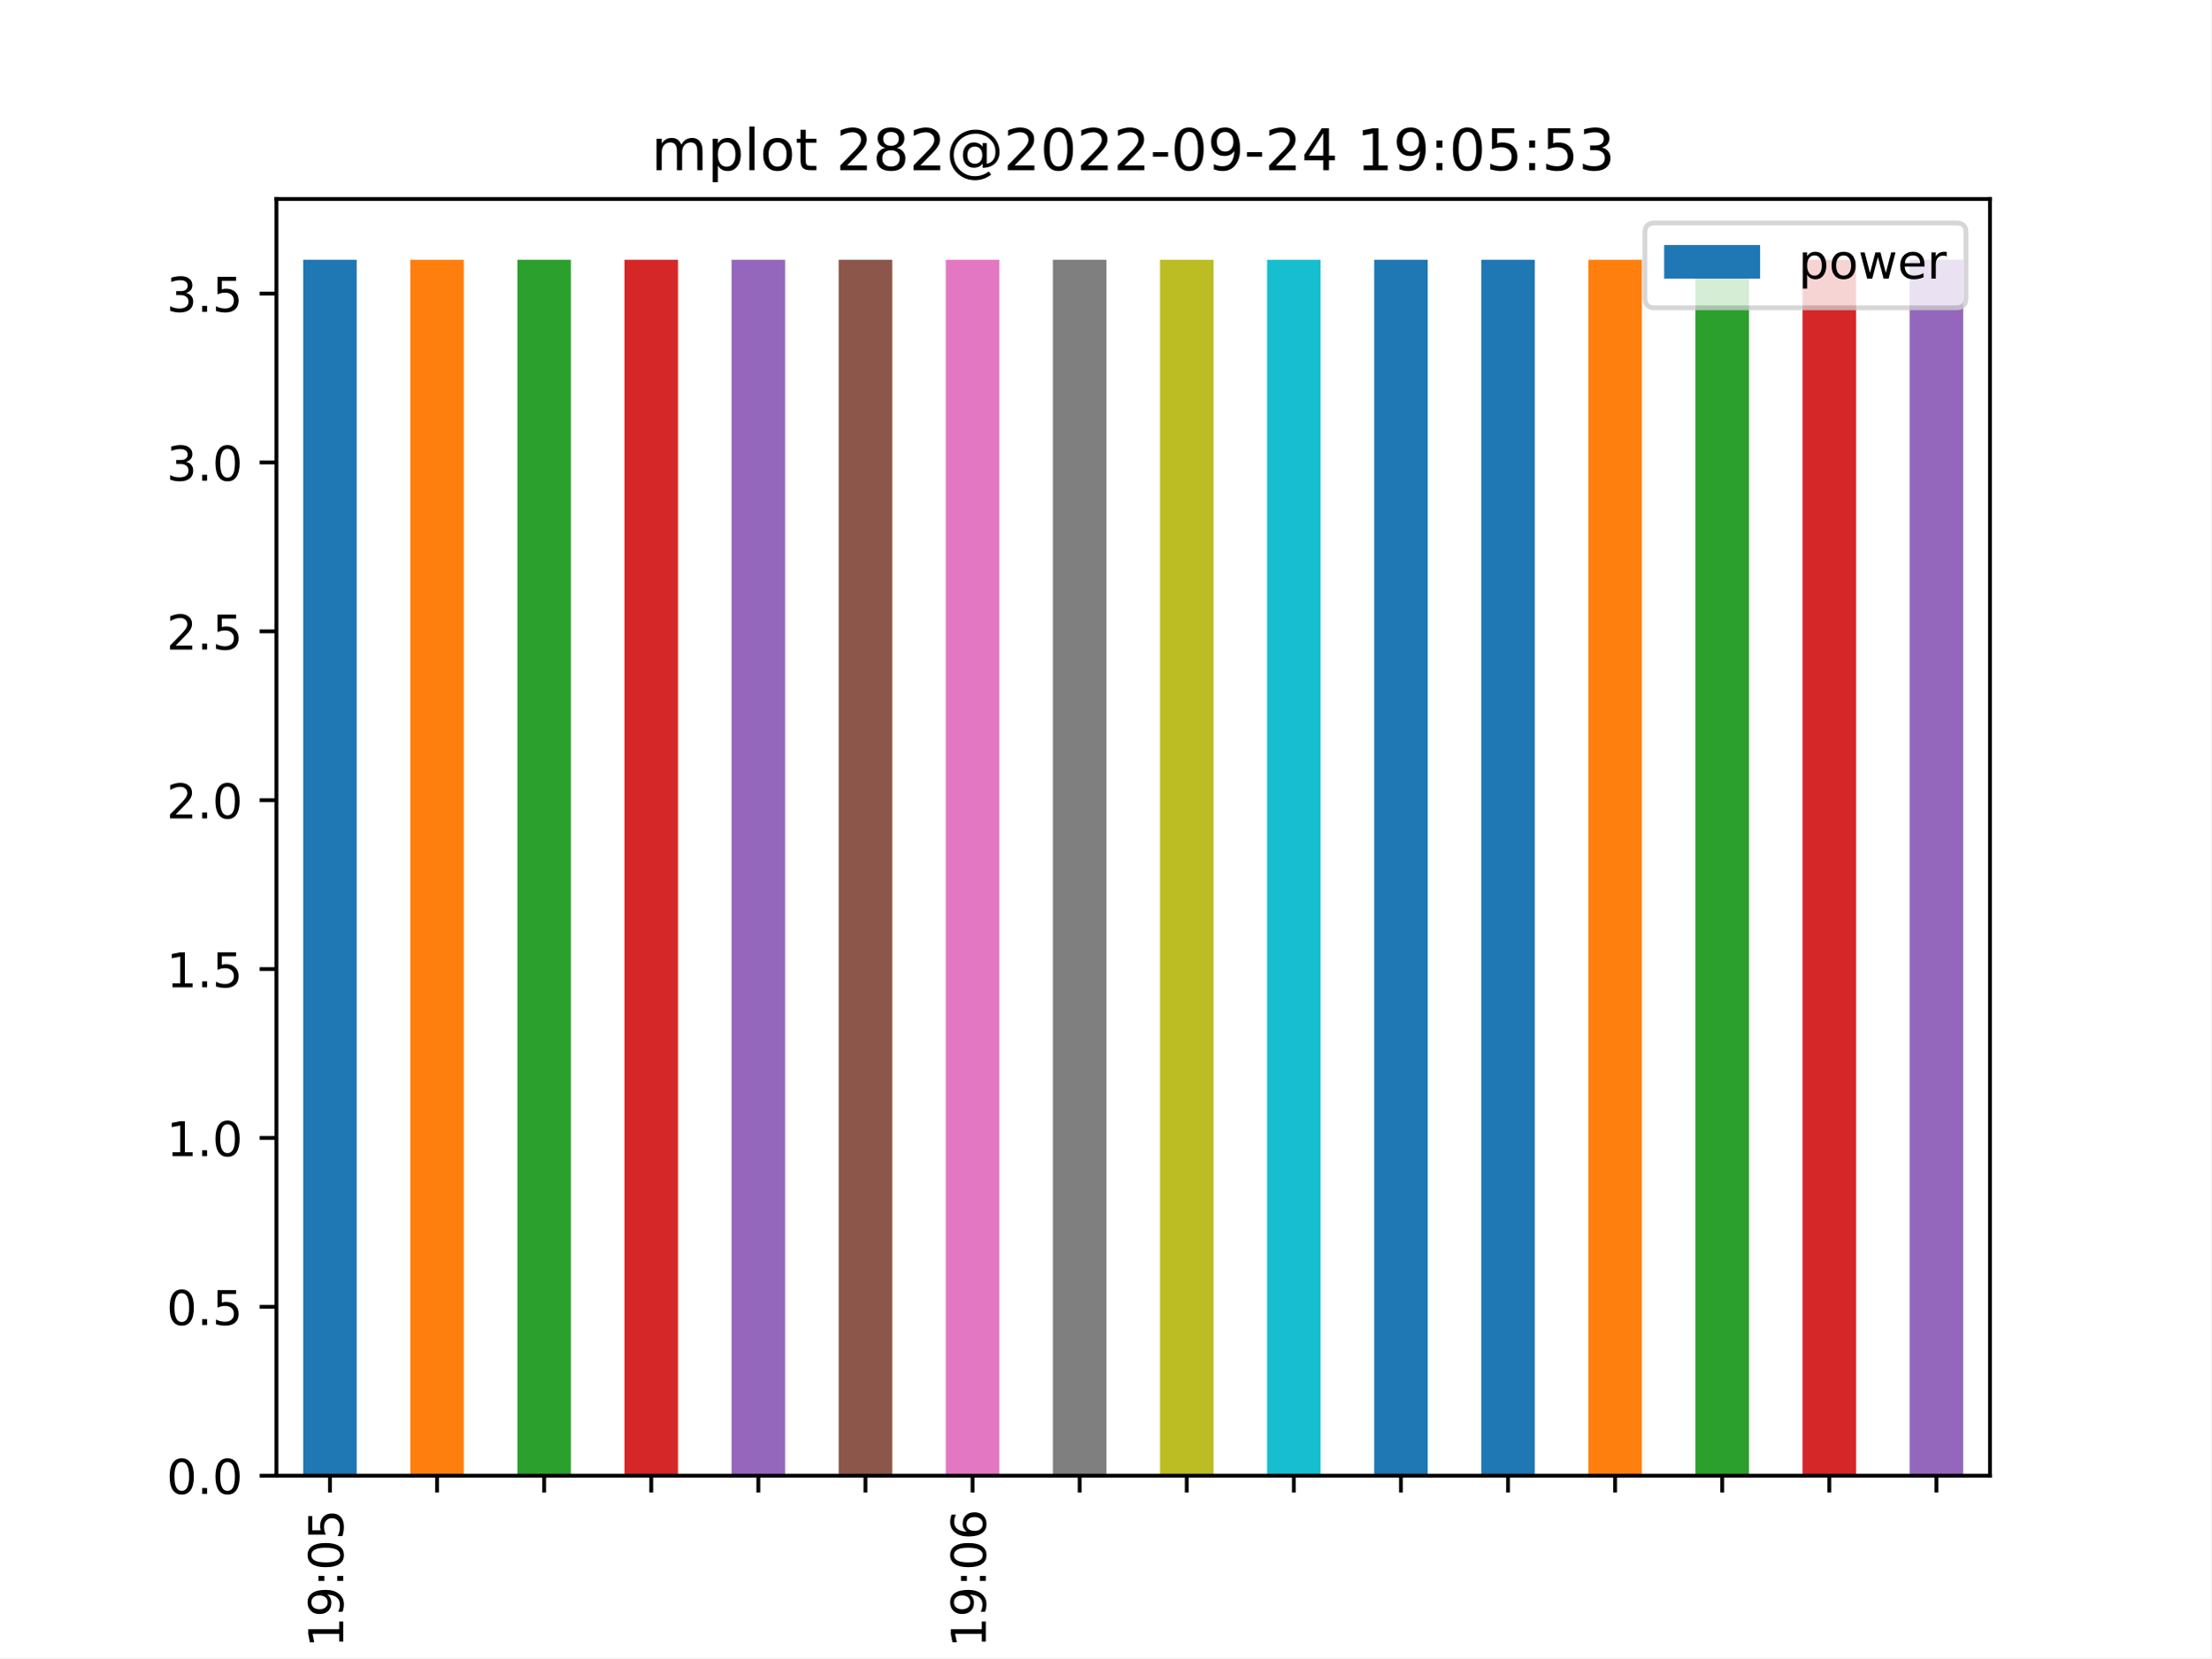
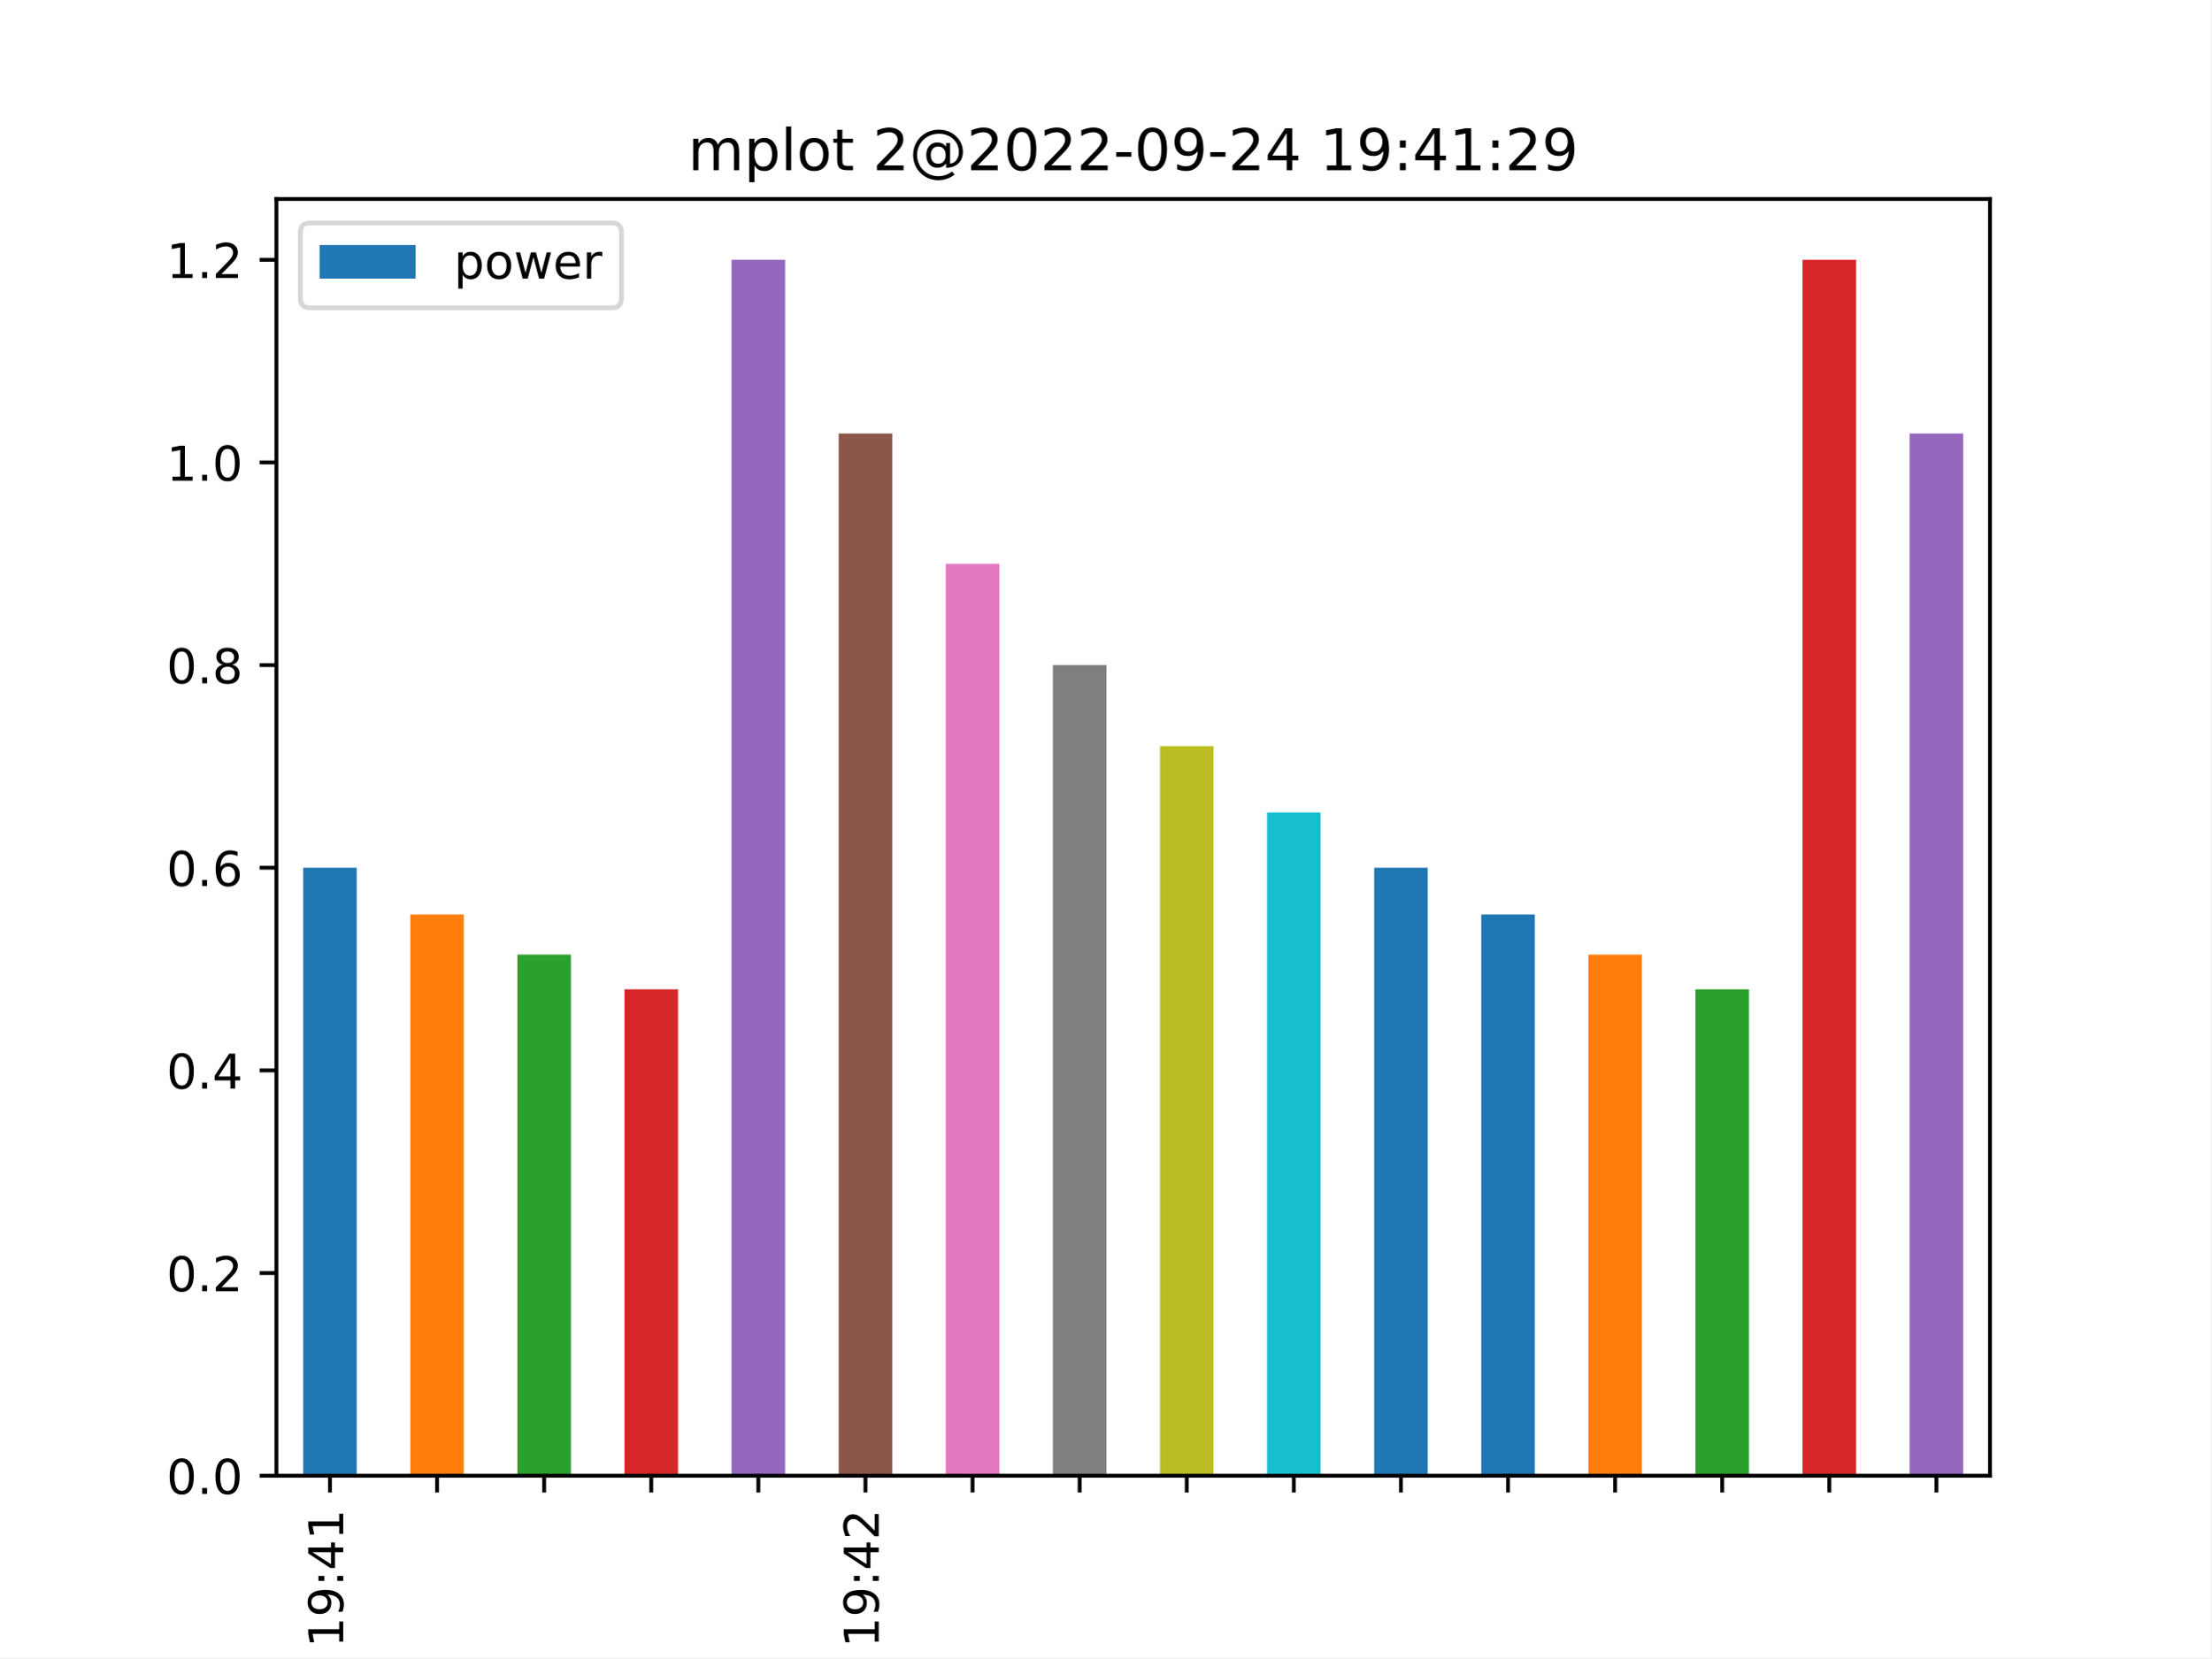
<svg xmlns="http://www.w3.org/2000/svg" xmlns:xlink="http://www.w3.org/1999/xlink" height="345.6pt" version="1.1" viewBox="0 0 460.8 345.6" width="460.8pt">
  <defs>
    <style type="text/css">
*{stroke-linecap:butt;stroke-linejoin:round;}
  </style>
  </defs>
  <g id="figure_1">
    <g id="patch_1">
      <path d="M 0 345.6  L 460.8 345.6  L 460.8 0  L 0 0  z " style="fill:#ffffff;" />
    </g>
    <g id="axes_1">
      <g id="patch_2">
        <path d="M 57.6 307.584  L 414.72 307.584  L 414.72 41.472  L 57.6 41.472  z " style="fill:#ffffff;" />
      </g>
      <g id="patch_3">
-         <path clip-path="url(#p65bc9e993d)" d="M 63.18 307.584  L 74.34 307.584  L 74.34 54.144  L 63.18 54.144  z " style="fill:#1f77b4;" />
+         <path clip-path="url(#p7c3f8e874b)" d="M 63.18 307.584  L 74.34 307.584  L 74.34 180.864  L 63.18 180.864  z " style="fill:#1f77b4;" />
      </g>
      <g id="patch_4">
-         <path clip-path="url(#p65bc9e993d)" d="M 85.5 307.584  L 96.66 307.584  L 96.66 54.144  L 85.5 54.144  z " style="fill:#ff7f0e;" />
+         <path clip-path="url(#p7c3f8e874b)" d="M 85.5 307.584  L 96.66 307.584  L 96.66 190.612  L 85.5 190.612  z " style="fill:#ff7f0e;" />
      </g>
      <g id="patch_5">
-         <path clip-path="url(#p65bc9e993d)" d="M 107.82 307.584  L 118.98 307.584  L 118.98 54.144  L 107.82 54.144  z " style="fill:#2ca02c;" />
+         <path clip-path="url(#p7c3f8e874b)" d="M 107.82 307.584  L 118.98 307.584  L 118.98 198.967  L 107.82 198.967  z " style="fill:#2ca02c;" />
      </g>
      <g id="patch_6">
-         <path clip-path="url(#p65bc9e993d)" d="M 130.14 307.584  L 141.3 307.584  L 141.3 54.144  L 130.14 54.144  z " style="fill:#d62728;" />
+         <path clip-path="url(#p7c3f8e874b)" d="M 130.14 307.584  L 141.3 307.584  L 141.3 206.208  L 130.14 206.208  z " style="fill:#d62728;" />
      </g>
      <g id="patch_7">
-         <path clip-path="url(#p65bc9e993d)" d="M 152.46 307.584  L 163.62 307.584  L 163.62 54.144  L 152.46 54.144  z " style="fill:#9467bd;" />
+         <path clip-path="url(#p7c3f8e874b)" d="M 152.46 307.584  L 163.62 307.584  L 163.62 54.144  L 152.46 54.144  z " style="fill:#9467bd;" />
      </g>
      <g id="patch_8">
-         <path clip-path="url(#p65bc9e993d)" d="M 174.78 307.584  L 185.94 307.584  L 185.94 54.144  L 174.78 54.144  z " style="fill:#8c564b;" />
+         <path clip-path="url(#p7c3f8e874b)" d="M 174.78 307.584  L 185.94 307.584  L 185.94 90.35  L 174.78 90.35  z " style="fill:#8c564b;" />
      </g>
      <g id="patch_9">
-         <path clip-path="url(#p65bc9e993d)" d="M 197.1 307.584  L 208.26 307.584  L 208.26 54.144  L 197.1 54.144  z " style="fill:#e377c2;" />
+         <path clip-path="url(#p7c3f8e874b)" d="M 197.1 307.584  L 208.26 307.584  L 208.26 117.504  L 197.1 117.504  z " style="fill:#e377c2;" />
      </g>
      <g id="patch_10">
-         <path clip-path="url(#p65bc9e993d)" d="M 219.42 307.584  L 230.58 307.584  L 230.58 54.144  L 219.42 54.144  z " style="fill:#7f7f7f;" />
+         <path clip-path="url(#p7c3f8e874b)" d="M 219.42 307.584  L 230.58 307.584  L 230.58 138.624  L 219.42 138.624  z " style="fill:#7f7f7f;" />
      </g>
      <g id="patch_11">
-         <path clip-path="url(#p65bc9e993d)" d="M 241.74 307.584  L 252.9 307.584  L 252.9 54.144  L 241.74 54.144  z " style="fill:#bcbd22;" />
+         <path clip-path="url(#p7c3f8e874b)" d="M 241.74 307.584  L 252.9 307.584  L 252.9 155.52  L 241.74 155.52  z " style="fill:#bcbd22;" />
      </g>
      <g id="patch_12">
-         <path clip-path="url(#p65bc9e993d)" d="M 264.06 307.584  L 275.22 307.584  L 275.22 54.144  L 264.06 54.144  z " style="fill:#17becf;" />
+         <path clip-path="url(#p7c3f8e874b)" d="M 264.06 307.584  L 275.22 307.584  L 275.22 169.344  L 264.06 169.344  z " style="fill:#17becf;" />
      </g>
      <g id="patch_13">
-         <path clip-path="url(#p65bc9e993d)" d="M 286.38 307.584  L 297.54 307.584  L 297.54 54.144  L 286.38 54.144  z " style="fill:#1f77b4;" />
+         <path clip-path="url(#p7c3f8e874b)" d="M 286.38 307.584  L 297.54 307.584  L 297.54 180.864  L 286.38 180.864  z " style="fill:#1f77b4;" />
      </g>
      <g id="patch_14">
-         <path clip-path="url(#p65bc9e993d)" d="M 308.7 307.584  L 319.86 307.584  L 319.86 54.144  L 308.7 54.144  z " style="fill:#1f77b4;" />
+         <path clip-path="url(#p7c3f8e874b)" d="M 308.7 307.584  L 319.86 307.584  L 319.86 190.612  L 308.7 190.612  z " style="fill:#1f77b4;" />
      </g>
      <g id="patch_15">
-         <path clip-path="url(#p65bc9e993d)" d="M 331.02 307.584  L 342.18 307.584  L 342.18 54.144  L 331.02 54.144  z " style="fill:#ff7f0e;" />
+         <path clip-path="url(#p7c3f8e874b)" d="M 331.02 307.584  L 342.18 307.584  L 342.18 198.967  L 331.02 198.967  z " style="fill:#ff7f0e;" />
      </g>
      <g id="patch_16">
-         <path clip-path="url(#p65bc9e993d)" d="M 353.34 307.584  L 364.5 307.584  L 364.5 54.144  L 353.34 54.144  z " style="fill:#2ca02c;" />
+         <path clip-path="url(#p7c3f8e874b)" d="M 353.34 307.584  L 364.5 307.584  L 364.5 206.208  L 353.34 206.208  z " style="fill:#2ca02c;" />
      </g>
      <g id="patch_17">
-         <path clip-path="url(#p65bc9e993d)" d="M 375.66 307.584  L 386.82 307.584  L 386.82 54.144  L 375.66 54.144  z " style="fill:#d62728;" />
+         <path clip-path="url(#p7c3f8e874b)" d="M 375.66 307.584  L 386.82 307.584  L 386.82 54.144  L 375.66 54.144  z " style="fill:#d62728;" />
      </g>
      <g id="patch_18">
-         <path clip-path="url(#p65bc9e993d)" d="M 397.98 307.584  L 409.14 307.584  L 409.14 54.144  L 397.98 54.144  z " style="fill:#9467bd;" />
+         <path clip-path="url(#p7c3f8e874b)" d="M 397.98 307.584  L 409.14 307.584  L 409.14 90.35  L 397.98 90.35  z " style="fill:#9467bd;" />
      </g>
      <g id="matplotlib.axis_1">
        <g id="xtick_1">
          <g id="line2d_1">
            <defs>
-               <path d="M 0 0  L 0 3.5  " id="m65297d618e" style="stroke:#000000;stroke-width:0.8;" />
-             </defs>
-             <g>
-               <use style="stroke:#000000;stroke-width:0.8;" x="68.76" xlink:href="#m65297d618e" y="307.584" />
+               <path d="M 0 0  L 0 3.5  " id="me2e0505a09" style="stroke:#000000;stroke-width:0.8;" />
+             </defs>
+             <g>
+               <use style="stroke:#000000;stroke-width:0.8;" x="68.76" xlink:href="#me2e0505a09" y="307.584" />
            </g>
          </g>
          <g id="text_1">
            <defs>
              <path d="M 12.406 8.297  L 28.516 8.297  L 28.516 63.922  L 10.984 60.406  L 10.984 69.391  L 28.422 72.906  L 38.281 72.906  L 38.281 8.297  L 54.391 8.297  L 54.391 0  L 12.406 0  z " id="DejaVuSans-31" />
              <path d="M 10.984 1.516  L 10.984 10.5  Q 14.703 8.734 18.5 7.812  Q 22.312 6.891 25.984 6.891  Q 35.75 6.891 40.891 13.453  Q 46.047 20.016 46.781 33.406  Q 43.953 29.203 39.594 26.953  Q 35.25 24.703 29.984 24.703  Q 19.047 24.703 12.672 31.312  Q 6.297 37.938 6.297 49.422  Q 6.297 60.641 12.938 67.422  Q 19.578 74.219 30.609 74.219  Q 43.266 74.219 49.922 64.516  Q 56.594 54.828 56.594 36.375  Q 56.594 19.141 48.406 8.859  Q 40.234 -1.422 26.422 -1.422  Q 22.703 -1.422 18.891 -0.688  Q 15.094 0.047 10.984 1.516  z M 30.609 32.422  Q 37.25 32.422 41.125 36.953  Q 45.016 41.5 45.016 49.422  Q 45.016 57.281 41.125 61.844  Q 37.25 66.406 30.609 66.406  Q 23.969 66.406 20.094 61.844  Q 16.219 57.281 16.219 49.422  Q 16.219 41.5 20.094 36.953  Q 23.969 32.422 30.609 32.422  z " id="DejaVuSans-39" />
              <path d="M 11.719 12.406  L 22.016 12.406  L 22.016 0  L 11.719 0  z M 11.719 51.703  L 22.016 51.703  L 22.016 39.312  L 11.719 39.312  z " id="DejaVuSans-3a" />
-               <path d="M 31.781 66.406  Q 24.172 66.406 20.328 58.906  Q 16.5 51.422 16.5 36.375  Q 16.5 21.391 20.328 13.891  Q 24.172 6.391 31.781 6.391  Q 39.453 6.391 43.281 13.891  Q 47.125 21.391 47.125 36.375  Q 47.125 51.422 43.281 58.906  Q 39.453 66.406 31.781 66.406  z M 31.781 74.219  Q 44.047 74.219 50.516 64.516  Q 56.984 54.828 56.984 36.375  Q 56.984 17.969 50.516 8.266  Q 44.047 -1.422 31.781 -1.422  Q 19.531 -1.422 13.062 8.266  Q 6.594 17.969 6.594 36.375  Q 6.594 54.828 13.062 64.516  Q 19.531 74.219 31.781 74.219  z " id="DejaVuSans-30" />
-               <path d="M 10.797 72.906  L 49.516 72.906  L 49.516 64.594  L 19.828 64.594  L 19.828 46.734  Q 21.969 47.469 24.109 47.828  Q 26.266 48.188 28.422 48.188  Q 40.625 48.188 47.75 41.5  Q 54.891 34.812 54.891 23.391  Q 54.891 11.625 47.562 5.094  Q 40.234 -1.422 26.906 -1.422  Q 22.312 -1.422 17.547 -0.641  Q 12.797 0.141 7.719 1.703  L 7.719 11.625  Q 12.109 9.234 16.797 8.062  Q 21.484 6.891 26.703 6.891  Q 35.156 6.891 40.078 11.328  Q 45.016 15.766 45.016 23.391  Q 45.016 31 40.078 35.438  Q 35.156 39.891 26.703 39.891  Q 22.75 39.891 18.812 39.016  Q 14.891 38.141 10.797 36.281  z " id="DejaVuSans-35" />
+               <path d="M 37.797 64.312  L 12.891 25.391  L 37.797 25.391  z M 35.203 72.906  L 47.609 72.906  L 47.609 25.391  L 58.016 25.391  L 58.016 17.188  L 47.609 17.188  L 47.609 0  L 37.797 0  L 37.797 17.188  L 4.891 17.188  L 4.891 26.703  z " id="DejaVuSans-34" />
            </defs>
            <g transform="translate(71.51937 343.4028)rotate(-90)scale(0.1 -0.1)">
              <use xlink:href="#DejaVuSans-31" />
              <use x="63.623" xlink:href="#DejaVuSans-39" />
              <use x="127.246" xlink:href="#DejaVuSans-3a" />
-               <use x="160.938" xlink:href="#DejaVuSans-30" />
-               <use x="224.561" xlink:href="#DejaVuSans-35" />
+               <use x="160.938" xlink:href="#DejaVuSans-34" />
+               <use x="224.561" xlink:href="#DejaVuSans-31" />
            </g>
          </g>
        </g>
        <g id="xtick_2">
          <g id="line2d_2">
            <g>
-               <use style="stroke:#000000;stroke-width:0.8;" x="91.08" xlink:href="#m65297d618e" y="307.584" />
+               <use style="stroke:#000000;stroke-width:0.8;" x="91.08" xlink:href="#me2e0505a09" y="307.584" />
            </g>
          </g>
        </g>
        <g id="xtick_3">
          <g id="line2d_3">
            <g>
-               <use style="stroke:#000000;stroke-width:0.8;" x="113.4" xlink:href="#m65297d618e" y="307.584" />
+               <use style="stroke:#000000;stroke-width:0.8;" x="113.4" xlink:href="#me2e0505a09" y="307.584" />
            </g>
          </g>
        </g>
        <g id="xtick_4">
          <g id="line2d_4">
            <g>
-               <use style="stroke:#000000;stroke-width:0.8;" x="135.72" xlink:href="#m65297d618e" y="307.584" />
+               <use style="stroke:#000000;stroke-width:0.8;" x="135.72" xlink:href="#me2e0505a09" y="307.584" />
            </g>
          </g>
        </g>
        <g id="xtick_5">
          <g id="line2d_5">
            <g>
-               <use style="stroke:#000000;stroke-width:0.8;" x="158.04" xlink:href="#m65297d618e" y="307.584" />
+               <use style="stroke:#000000;stroke-width:0.8;" x="158.04" xlink:href="#me2e0505a09" y="307.584" />
            </g>
          </g>
        </g>
        <g id="xtick_6">
          <g id="line2d_6">
            <g>
-               <use style="stroke:#000000;stroke-width:0.8;" x="180.36" xlink:href="#m65297d618e" y="307.584" />
-             </g>
-           </g>
-         </g>
-         <g id="xtick_7">
-           <g id="line2d_7">
-             <g>
-               <use style="stroke:#000000;stroke-width:0.8;" x="202.68" xlink:href="#m65297d618e" y="307.584" />
+               <use style="stroke:#000000;stroke-width:0.8;" x="180.36" xlink:href="#me2e0505a09" y="307.584" />
            </g>
          </g>
          <g id="text_2">
            <defs>
-               <path d="M 33.016 40.375  Q 26.375 40.375 22.484 35.828  Q 18.609 31.297 18.609 23.391  Q 18.609 15.531 22.484 10.953  Q 26.375 6.391 33.016 6.391  Q 39.656 6.391 43.531 10.953  Q 47.406 15.531 47.406 23.391  Q 47.406 31.297 43.531 35.828  Q 39.656 40.375 33.016 40.375  z M 52.594 71.297  L 52.594 62.312  Q 48.875 64.062 45.094 64.984  Q 41.312 65.922 37.594 65.922  Q 27.828 65.922 22.672 59.328  Q 17.531 52.734 16.797 39.406  Q 19.672 43.656 24.016 45.922  Q 28.375 48.188 33.594 48.188  Q 44.578 48.188 50.953 41.516  Q 57.328 34.859 57.328 23.391  Q 57.328 12.156 50.688 5.359  Q 44.047 -1.422 33.016 -1.422  Q 20.359 -1.422 13.672 8.266  Q 6.984 17.969 6.984 36.375  Q 6.984 53.656 15.188 63.938  Q 23.391 74.219 37.203 74.219  Q 40.922 74.219 44.703 73.484  Q 48.484 72.75 52.594 71.297  z " id="DejaVuSans-36" />
-             </defs>
-             <g transform="translate(205.4394 343.4028)rotate(-90)scale(0.1 -0.1)">
+               <path d="M 19.188 8.297  L 53.609 8.297  L 53.609 0  L 7.328 0  L 7.328 8.297  Q 12.938 14.109 22.625 23.891  Q 32.328 33.688 34.812 36.531  Q 39.547 41.844 41.422 45.531  Q 43.312 49.219 43.312 52.781  Q 43.312 58.594 39.234 62.25  Q 35.156 65.922 28.609 65.922  Q 23.969 65.922 18.812 64.312  Q 13.672 62.703 7.812 59.422  L 7.812 69.391  Q 13.766 71.781 18.938 73  Q 24.125 74.219 28.422 74.219  Q 39.75 74.219 46.484 68.547  Q 53.219 62.891 53.219 53.422  Q 53.219 48.922 51.531 44.891  Q 49.859 40.875 45.406 35.406  Q 44.188 33.984 37.641 27.219  Q 31.109 20.453 19.188 8.297  z " id="DejaVuSans-32" />
+             </defs>
+             <g transform="translate(183.1194 343.4028)rotate(-90)scale(0.1 -0.1)">
              <use xlink:href="#DejaVuSans-31" />
              <use x="63.623" xlink:href="#DejaVuSans-39" />
              <use x="127.246" xlink:href="#DejaVuSans-3a" />
-               <use x="160.938" xlink:href="#DejaVuSans-30" />
-               <use x="224.561" xlink:href="#DejaVuSans-36" />
+               <use x="160.938" xlink:href="#DejaVuSans-34" />
+               <use x="224.561" xlink:href="#DejaVuSans-32" />
+             </g>
+           </g>
+         </g>
+         <g id="xtick_7">
+           <g id="line2d_7">
+             <g>
+               <use style="stroke:#000000;stroke-width:0.8;" x="202.68" xlink:href="#me2e0505a09" y="307.584" />
            </g>
          </g>
        </g>
        <g id="xtick_8">
          <g id="line2d_8">
            <g>
-               <use style="stroke:#000000;stroke-width:0.8;" x="225" xlink:href="#m65297d618e" y="307.584" />
+               <use style="stroke:#000000;stroke-width:0.8;" x="225" xlink:href="#me2e0505a09" y="307.584" />
            </g>
          </g>
        </g>
        <g id="xtick_9">
          <g id="line2d_9">
            <g>
-               <use style="stroke:#000000;stroke-width:0.8;" x="247.32" xlink:href="#m65297d618e" y="307.584" />
+               <use style="stroke:#000000;stroke-width:0.8;" x="247.32" xlink:href="#me2e0505a09" y="307.584" />
            </g>
          </g>
        </g>
        <g id="xtick_10">
          <g id="line2d_10">
            <g>
-               <use style="stroke:#000000;stroke-width:0.8;" x="269.64" xlink:href="#m65297d618e" y="307.584" />
+               <use style="stroke:#000000;stroke-width:0.8;" x="269.64" xlink:href="#me2e0505a09" y="307.584" />
            </g>
          </g>
        </g>
        <g id="xtick_11">
          <g id="line2d_11">
            <g>
-               <use style="stroke:#000000;stroke-width:0.8;" x="291.96" xlink:href="#m65297d618e" y="307.584" />
+               <use style="stroke:#000000;stroke-width:0.8;" x="291.96" xlink:href="#me2e0505a09" y="307.584" />
            </g>
          </g>
        </g>
        <g id="xtick_12">
          <g id="line2d_12">
            <g>
-               <use style="stroke:#000000;stroke-width:0.8;" x="314.28" xlink:href="#m65297d618e" y="307.584" />
+               <use style="stroke:#000000;stroke-width:0.8;" x="314.28" xlink:href="#me2e0505a09" y="307.584" />
            </g>
          </g>
        </g>
        <g id="xtick_13">
          <g id="line2d_13">
            <g>
-               <use style="stroke:#000000;stroke-width:0.8;" x="336.6" xlink:href="#m65297d618e" y="307.584" />
+               <use style="stroke:#000000;stroke-width:0.8;" x="336.6" xlink:href="#me2e0505a09" y="307.584" />
            </g>
          </g>
        </g>
        <g id="xtick_14">
          <g id="line2d_14">
            <g>
-               <use style="stroke:#000000;stroke-width:0.8;" x="358.92" xlink:href="#m65297d618e" y="307.584" />
+               <use style="stroke:#000000;stroke-width:0.8;" x="358.92" xlink:href="#me2e0505a09" y="307.584" />
            </g>
          </g>
        </g>
        <g id="xtick_15">
          <g id="line2d_15">
            <g>
-               <use style="stroke:#000000;stroke-width:0.8;" x="381.24" xlink:href="#m65297d618e" y="307.584" />
+               <use style="stroke:#000000;stroke-width:0.8;" x="381.24" xlink:href="#me2e0505a09" y="307.584" />
            </g>
          </g>
        </g>
        <g id="xtick_16">
          <g id="line2d_16">
            <g>
-               <use style="stroke:#000000;stroke-width:0.8;" x="403.56" xlink:href="#m65297d618e" y="307.584" />
+               <use style="stroke:#000000;stroke-width:0.8;" x="403.56" xlink:href="#me2e0505a09" y="307.584" />
            </g>
          </g>
        </g>
        <g id="text_3">
          <defs>
            <path d="M 18.312 70.219  L 18.312 54.688  L 36.812 54.688  L 36.812 47.703  L 18.312 47.703  L 18.312 18.016  Q 18.312 11.328 20.141 9.422  Q 21.969 7.516 27.594 7.516  L 36.812 7.516  L 36.812 0  L 27.594 0  Q 17.188 0 13.234 3.875  Q 9.281 7.766 9.281 18.016  L 9.281 47.703  L 2.688 47.703  L 2.688 54.688  L 9.281 54.688  L 9.281 70.219  z " id="DejaVuSans-74" />
            <path d="M 9.422 54.688  L 18.406 54.688  L 18.406 0  L 9.422 0  z M 9.422 75.984  L 18.406 75.984  L 18.406 64.594  L 9.422 64.594  z " id="DejaVuSans-69" />
            <path d="M 52 44.188  Q 55.375 50.25 60.062 53.125  Q 64.75 56 71.094 56  Q 79.641 56 84.281 50.016  Q 88.922 44.047 88.922 33.016  L 88.922 0  L 79.891 0  L 79.891 32.719  Q 79.891 40.578 77.094 44.375  Q 74.312 48.188 68.609 48.188  Q 61.625 48.188 57.562 43.547  Q 53.516 38.922 53.516 30.906  L 53.516 0  L 44.484 0  L 44.484 32.719  Q 44.484 40.625 41.703 44.406  Q 38.922 48.188 33.109 48.188  Q 26.219 48.188 22.156 43.531  Q 18.109 38.875 18.109 30.906  L 18.109 0  L 9.078 0  L 9.078 54.688  L 18.109 54.688  L 18.109 46.188  Q 21.188 51.219 25.484 53.609  Q 29.781 56 35.688 56  Q 41.656 56 45.828 52.969  Q 50 49.953 52 44.188  z " id="DejaVuSans-6d" />
            <path d="M 56.203 29.594  L 56.203 25.203  L 14.891 25.203  Q 15.484 15.922 20.484 11.062  Q 25.484 6.203 34.422 6.203  Q 39.594 6.203 44.453 7.469  Q 49.312 8.734 54.109 11.281  L 54.109 2.781  Q 49.266 0.734 44.188 -0.344  Q 39.109 -1.422 33.891 -1.422  Q 20.797 -1.422 13.156 6.188  Q 5.516 13.812 5.516 26.812  Q 5.516 40.234 12.766 48.109  Q 20.016 56 32.328 56  Q 43.359 56 49.781 48.891  Q 56.203 41.797 56.203 29.594  z M 47.219 32.234  Q 47.125 39.594 43.094 43.984  Q 39.062 48.391 32.422 48.391  Q 24.906 48.391 20.391 44.141  Q 15.875 39.891 15.188 32.172  z " id="DejaVuSans-65" />
          </defs>
          <g transform="translate(224.8639 355.0012)scale(0.1 -0.1)">
            <use xlink:href="#DejaVuSans-74" />
            <use x="39.209" xlink:href="#DejaVuSans-69" />
            <use x="66.992" xlink:href="#DejaVuSans-6d" />
            <use x="164.404" xlink:href="#DejaVuSans-65" />
          </g>
        </g>
      </g>
      <g id="matplotlib.axis_2">
        <g id="ytick_1">
          <g id="line2d_17">
            <defs>
-               <path d="M 0 0  L -3.5 0  " id="m9d127c0ceb" style="stroke:#000000;stroke-width:0.8;" />
-             </defs>
-             <g>
-               <use style="stroke:#000000;stroke-width:0.8;" x="57.6" xlink:href="#m9d127c0ceb" y="307.584" />
+               <path d="M 0 0  L -3.5 0  " id="mfeebd8d6cf" style="stroke:#000000;stroke-width:0.8;" />
+             </defs>
+             <g>
+               <use style="stroke:#000000;stroke-width:0.8;" x="57.6" xlink:href="#mfeebd8d6cf" y="307.584" />
            </g>
          </g>
          <g id="text_4">
            <defs>
+               <path d="M 31.781 66.406  Q 24.172 66.406 20.328 58.906  Q 16.5 51.422 16.5 36.375  Q 16.5 21.391 20.328 13.891  Q 24.172 6.391 31.781 6.391  Q 39.453 6.391 43.281 13.891  Q 47.125 21.391 47.125 36.375  Q 47.125 51.422 43.281 58.906  Q 39.453 66.406 31.781 66.406  z M 31.781 74.219  Q 44.047 74.219 50.516 64.516  Q 56.984 54.828 56.984 36.375  Q 56.984 17.969 50.516 8.266  Q 44.047 -1.422 31.781 -1.422  Q 19.531 -1.422 13.062 8.266  Q 6.594 17.969 6.594 36.375  Q 6.594 54.828 13.062 64.516  Q 19.531 74.219 31.781 74.219  z " id="DejaVuSans-30" />
              <path d="M 10.688 12.406  L 21 12.406  L 21 0  L 10.688 0  z " id="DejaVuSans-2e" />
            </defs>
            <g transform="translate(34.69687 311.3832)scale(0.1 -0.1)">
              <use xlink:href="#DejaVuSans-30" />
              <use x="63.623" xlink:href="#DejaVuSans-2e" />
              <use x="95.41" xlink:href="#DejaVuSans-30" />
            </g>
          </g>
        </g>
        <g id="ytick_2">
          <g id="line2d_18">
            <g>
-               <use style="stroke:#000000;stroke-width:0.8;" x="57.6" xlink:href="#m9d127c0ceb" y="272.384" />
+               <use style="stroke:#000000;stroke-width:0.8;" x="57.6" xlink:href="#mfeebd8d6cf" y="265.344" />
            </g>
          </g>
          <g id="text_5">
-             <g transform="translate(34.69687 276.1832)scale(0.1 -0.1)">
+             <g transform="translate(34.69687 269.1432)scale(0.1 -0.1)">
              <use xlink:href="#DejaVuSans-30" />
              <use x="63.623" xlink:href="#DejaVuSans-2e" />
-               <use x="95.41" xlink:href="#DejaVuSans-35" />
+               <use x="95.41" xlink:href="#DejaVuSans-32" />
            </g>
          </g>
        </g>
        <g id="ytick_3">
          <g id="line2d_19">
            <g>
-               <use style="stroke:#000000;stroke-width:0.8;" x="57.6" xlink:href="#m9d127c0ceb" y="237.184" />
+               <use style="stroke:#000000;stroke-width:0.8;" x="57.6" xlink:href="#mfeebd8d6cf" y="223.104" />
            </g>
          </g>
          <g id="text_6">
-             <g transform="translate(34.69687 240.9832)scale(0.1 -0.1)">
-               <use xlink:href="#DejaVuSans-31" />
-               <use x="63.623" xlink:href="#DejaVuSans-2e" />
-               <use x="95.41" xlink:href="#DejaVuSans-30" />
+             <g transform="translate(34.69687 226.9032)scale(0.1 -0.1)">
+               <use xlink:href="#DejaVuSans-30" />
+               <use x="63.623" xlink:href="#DejaVuSans-2e" />
+               <use x="95.41" xlink:href="#DejaVuSans-34" />
            </g>
          </g>
        </g>
        <g id="ytick_4">
          <g id="line2d_20">
            <g>
-               <use style="stroke:#000000;stroke-width:0.8;" x="57.6" xlink:href="#m9d127c0ceb" y="201.984" />
+               <use style="stroke:#000000;stroke-width:0.8;" x="57.6" xlink:href="#mfeebd8d6cf" y="180.864" />
            </g>
          </g>
          <g id="text_7">
-             <g transform="translate(34.69687 205.7832)scale(0.1 -0.1)">
-               <use xlink:href="#DejaVuSans-31" />
-               <use x="63.623" xlink:href="#DejaVuSans-2e" />
-               <use x="95.41" xlink:href="#DejaVuSans-35" />
+             <defs>
+               <path d="M 33.016 40.375  Q 26.375 40.375 22.484 35.828  Q 18.609 31.297 18.609 23.391  Q 18.609 15.531 22.484 10.953  Q 26.375 6.391 33.016 6.391  Q 39.656 6.391 43.531 10.953  Q 47.406 15.531 47.406 23.391  Q 47.406 31.297 43.531 35.828  Q 39.656 40.375 33.016 40.375  z M 52.594 71.297  L 52.594 62.312  Q 48.875 64.062 45.094 64.984  Q 41.312 65.922 37.594 65.922  Q 27.828 65.922 22.672 59.328  Q 17.531 52.734 16.797 39.406  Q 19.672 43.656 24.016 45.922  Q 28.375 48.188 33.594 48.188  Q 44.578 48.188 50.953 41.516  Q 57.328 34.859 57.328 23.391  Q 57.328 12.156 50.688 5.359  Q 44.047 -1.422 33.016 -1.422  Q 20.359 -1.422 13.672 8.266  Q 6.984 17.969 6.984 36.375  Q 6.984 53.656 15.188 63.938  Q 23.391 74.219 37.203 74.219  Q 40.922 74.219 44.703 73.484  Q 48.484 72.75 52.594 71.297  z " id="DejaVuSans-36" />
+             </defs>
+             <g transform="translate(34.69687 184.6632)scale(0.1 -0.1)">
+               <use xlink:href="#DejaVuSans-30" />
+               <use x="63.623" xlink:href="#DejaVuSans-2e" />
+               <use x="95.41" xlink:href="#DejaVuSans-36" />
            </g>
          </g>
        </g>
        <g id="ytick_5">
          <g id="line2d_21">
            <g>
-               <use style="stroke:#000000;stroke-width:0.8;" x="57.6" xlink:href="#m9d127c0ceb" y="166.784" />
+               <use style="stroke:#000000;stroke-width:0.8;" x="57.6" xlink:href="#mfeebd8d6cf" y="138.624" />
            </g>
          </g>
          <g id="text_8">
            <defs>
-               <path d="M 19.188 8.297  L 53.609 8.297  L 53.609 0  L 7.328 0  L 7.328 8.297  Q 12.938 14.109 22.625 23.891  Q 32.328 33.688 34.812 36.531  Q 39.547 41.844 41.422 45.531  Q 43.312 49.219 43.312 52.781  Q 43.312 58.594 39.234 62.25  Q 35.156 65.922 28.609 65.922  Q 23.969 65.922 18.812 64.312  Q 13.672 62.703 7.812 59.422  L 7.812 69.391  Q 13.766 71.781 18.938 73  Q 24.125 74.219 28.422 74.219  Q 39.75 74.219 46.484 68.547  Q 53.219 62.891 53.219 53.422  Q 53.219 48.922 51.531 44.891  Q 49.859 40.875 45.406 35.406  Q 44.188 33.984 37.641 27.219  Q 31.109 20.453 19.188 8.297  z " id="DejaVuSans-32" />
-             </defs>
-             <g transform="translate(34.69687 170.5832)scale(0.1 -0.1)">
-               <use xlink:href="#DejaVuSans-32" />
-               <use x="63.623" xlink:href="#DejaVuSans-2e" />
-               <use x="95.41" xlink:href="#DejaVuSans-30" />
+               <path d="M 31.781 34.625  Q 24.75 34.625 20.719 30.859  Q 16.703 27.094 16.703 20.516  Q 16.703 13.922 20.719 10.156  Q 24.75 6.391 31.781 6.391  Q 38.812 6.391 42.859 10.172  Q 46.922 13.969 46.922 20.516  Q 46.922 27.094 42.891 30.859  Q 38.875 34.625 31.781 34.625  z M 21.922 38.812  Q 15.578 40.375 12.031 44.719  Q 8.5 49.078 8.5 55.328  Q 8.5 64.062 14.719 69.141  Q 20.953 74.219 31.781 74.219  Q 42.672 74.219 48.875 69.141  Q 55.078 64.062 55.078 55.328  Q 55.078 49.078 51.531 44.719  Q 48 40.375 41.703 38.812  Q 48.828 37.156 52.797 32.312  Q 56.781 27.484 56.781 20.516  Q 56.781 9.906 50.312 4.234  Q 43.844 -1.422 31.781 -1.422  Q 19.734 -1.422 13.25 4.234  Q 6.781 9.906 6.781 20.516  Q 6.781 27.484 10.781 32.312  Q 14.797 37.156 21.922 38.812  z M 18.312 54.391  Q 18.312 48.734 21.844 45.562  Q 25.391 42.391 31.781 42.391  Q 38.141 42.391 41.719 45.562  Q 45.312 48.734 45.312 54.391  Q 45.312 60.062 41.719 63.234  Q 38.141 66.406 31.781 66.406  Q 25.391 66.406 21.844 63.234  Q 18.312 60.062 18.312 54.391  z " id="DejaVuSans-38" />
+             </defs>
+             <g transform="translate(34.69687 142.4232)scale(0.1 -0.1)">
+               <use xlink:href="#DejaVuSans-30" />
+               <use x="63.623" xlink:href="#DejaVuSans-2e" />
+               <use x="95.41" xlink:href="#DejaVuSans-38" />
            </g>
          </g>
        </g>
        <g id="ytick_6">
          <g id="line2d_22">
            <g>
-               <use style="stroke:#000000;stroke-width:0.8;" x="57.6" xlink:href="#m9d127c0ceb" y="131.584" />
+               <use style="stroke:#000000;stroke-width:0.8;" x="57.6" xlink:href="#mfeebd8d6cf" y="96.384" />
            </g>
          </g>
          <g id="text_9">
-             <g transform="translate(34.69687 135.3832)scale(0.1 -0.1)">
-               <use xlink:href="#DejaVuSans-32" />
-               <use x="63.623" xlink:href="#DejaVuSans-2e" />
-               <use x="95.41" xlink:href="#DejaVuSans-35" />
+             <g transform="translate(34.69687 100.1832)scale(0.1 -0.1)">
+               <use xlink:href="#DejaVuSans-31" />
+               <use x="63.623" xlink:href="#DejaVuSans-2e" />
+               <use x="95.41" xlink:href="#DejaVuSans-30" />
            </g>
          </g>
        </g>
        <g id="ytick_7">
          <g id="line2d_23">
            <g>
-               <use style="stroke:#000000;stroke-width:0.8;" x="57.6" xlink:href="#m9d127c0ceb" y="96.384" />
+               <use style="stroke:#000000;stroke-width:0.8;" x="57.6" xlink:href="#mfeebd8d6cf" y="54.144" />
            </g>
          </g>
          <g id="text_10">
-             <defs>
-               <path d="M 40.578 39.312  Q 47.656 37.797 51.625 33  Q 55.609 28.219 55.609 21.188  Q 55.609 10.406 48.188 4.484  Q 40.766 -1.422 27.094 -1.422  Q 22.516 -1.422 17.656 -0.516  Q 12.797 0.391 7.625 2.203  L 7.625 11.719  Q 11.719 9.328 16.594 8.109  Q 21.484 6.891 26.812 6.891  Q 36.078 6.891 40.938 10.547  Q 45.797 14.203 45.797 21.188  Q 45.797 27.641 41.281 31.266  Q 36.766 34.906 28.719 34.906  L 20.219 34.906  L 20.219 43.016  L 29.109 43.016  Q 36.375 43.016 40.234 45.922  Q 44.094 48.828 44.094 54.297  Q 44.094 59.906 40.109 62.906  Q 36.141 65.922 28.719 65.922  Q 24.656 65.922 20.016 65.031  Q 15.375 64.156 9.812 62.312  L 9.812 71.094  Q 15.438 72.656 20.344 73.438  Q 25.25 74.219 29.594 74.219  Q 40.828 74.219 47.359 69.109  Q 53.906 64.016 53.906 55.328  Q 53.906 49.266 50.438 45.094  Q 46.969 40.922 40.578 39.312  z " id="DejaVuSans-33" />
-             </defs>
-             <g transform="translate(34.69687 100.1832)scale(0.1 -0.1)">
-               <use xlink:href="#DejaVuSans-33" />
-               <use x="63.623" xlink:href="#DejaVuSans-2e" />
-               <use x="95.41" xlink:href="#DejaVuSans-30" />
-             </g>
-           </g>
-         </g>
-         <g id="ytick_8">
-           <g id="line2d_24">
-             <g>
-               <use style="stroke:#000000;stroke-width:0.8;" x="57.6" xlink:href="#m9d127c0ceb" y="61.184" />
-             </g>
-           </g>
-           <g id="text_11">
-             <g transform="translate(34.69687 64.98322)scale(0.1 -0.1)">
-               <use xlink:href="#DejaVuSans-33" />
-               <use x="63.623" xlink:href="#DejaVuSans-2e" />
-               <use x="95.41" xlink:href="#DejaVuSans-35" />
+             <g transform="translate(34.69687 57.94322)scale(0.1 -0.1)">
+               <use xlink:href="#DejaVuSans-31" />
+               <use x="63.623" xlink:href="#DejaVuSans-2e" />
+               <use x="95.41" xlink:href="#DejaVuSans-32" />
            </g>
          </g>
        </g>
      </g>
      <g id="patch_19">
        <path d="M 57.6 307.584  L 57.6 41.472  " style="fill:none;stroke:#000000;stroke-linecap:square;stroke-linejoin:miter;stroke-width:0.8;" />
      </g>
      <g id="patch_20">
        <path d="M 414.72 307.584  L 414.72 41.472  " style="fill:none;stroke:#000000;stroke-linecap:square;stroke-linejoin:miter;stroke-width:0.8;" />
      </g>
      <g id="patch_21">
        <path d="M 57.6 307.584  L 414.72 307.584  " style="fill:none;stroke:#000000;stroke-linecap:square;stroke-linejoin:miter;stroke-width:0.8;" />
      </g>
      <g id="patch_22">
        <path d="M 57.6 41.472  L 414.72 41.472  " style="fill:none;stroke:#000000;stroke-linecap:square;stroke-linejoin:miter;stroke-width:0.8;" />
      </g>
-       <g id="text_12">
+       <g id="text_11">
        <defs>
          <path d="M 18.109 8.203  L 18.109 -20.797  L 9.078 -20.797  L 9.078 54.688  L 18.109 54.688  L 18.109 46.391  Q 20.953 51.266 25.266 53.625  Q 29.594 56 35.594 56  Q 45.562 56 51.781 48.094  Q 58.016 40.188 58.016 27.297  Q 58.016 14.406 51.781 6.484  Q 45.562 -1.422 35.594 -1.422  Q 29.594 -1.422 25.266 0.953  Q 20.953 3.328 18.109 8.203  z M 48.688 27.297  Q 48.688 37.203 44.609 42.844  Q 40.531 48.484 33.406 48.484  Q 26.266 48.484 22.188 42.844  Q 18.109 37.203 18.109 27.297  Q 18.109 17.391 22.188 11.75  Q 26.266 6.109 33.406 6.109  Q 40.531 6.109 44.609 11.75  Q 48.688 17.391 48.688 27.297  z " id="DejaVuSans-70" />
          <path d="M 9.422 75.984  L 18.406 75.984  L 18.406 0  L 9.422 0  z " id="DejaVuSans-6c" />
          <path d="M 30.609 48.391  Q 23.391 48.391 19.188 42.75  Q 14.984 37.109 14.984 27.297  Q 14.984 17.484 19.156 11.844  Q 23.344 6.203 30.609 6.203  Q 37.797 6.203 41.984 11.859  Q 46.188 17.531 46.188 27.297  Q 46.188 37.016 41.984 42.703  Q 37.797 48.391 30.609 48.391  z M 30.609 56  Q 42.328 56 49.016 48.375  Q 55.719 40.766 55.719 27.297  Q 55.719 13.875 49.016 6.219  Q 42.328 -1.422 30.609 -1.422  Q 18.844 -1.422 12.172 6.219  Q 5.516 13.875 5.516 27.297  Q 5.516 40.766 12.172 48.375  Q 18.844 56 30.609 56  z " id="DejaVuSans-6f" />
          <path id="DejaVuSans-20" />
-           <path d="M 31.781 34.625  Q 24.75 34.625 20.719 30.859  Q 16.703 27.094 16.703 20.516  Q 16.703 13.922 20.719 10.156  Q 24.75 6.391 31.781 6.391  Q 38.812 6.391 42.859 10.172  Q 46.922 13.969 46.922 20.516  Q 46.922 27.094 42.891 30.859  Q 38.875 34.625 31.781 34.625  z M 21.922 38.812  Q 15.578 40.375 12.031 44.719  Q 8.5 49.078 8.5 55.328  Q 8.5 64.062 14.719 69.141  Q 20.953 74.219 31.781 74.219  Q 42.672 74.219 48.875 69.141  Q 55.078 64.062 55.078 55.328  Q 55.078 49.078 51.531 44.719  Q 48 40.375 41.703 38.812  Q 48.828 37.156 52.797 32.312  Q 56.781 27.484 56.781 20.516  Q 56.781 9.906 50.312 4.234  Q 43.844 -1.422 31.781 -1.422  Q 19.734 -1.422 13.25 4.234  Q 6.781 9.906 6.781 20.516  Q 6.781 27.484 10.781 32.312  Q 14.797 37.156 21.922 38.812  z M 18.312 54.391  Q 18.312 48.734 21.844 45.562  Q 25.391 42.391 31.781 42.391  Q 38.141 42.391 41.719 45.562  Q 45.312 48.734 45.312 54.391  Q 45.312 60.062 41.719 63.234  Q 38.141 66.406 31.781 66.406  Q 25.391 66.406 21.844 63.234  Q 18.312 60.062 18.312 54.391  z " id="DejaVuSans-38" />
          <path d="M 37.203 26.219  Q 37.203 19.234 40.672 15.25  Q 44.141 11.281 50.203 11.281  Q 56.203 11.281 59.641 15.281  Q 63.094 19.281 63.094 26.219  Q 63.094 33.062 59.578 37.078  Q 56.062 41.109 50.094 41.109  Q 44.188 41.109 40.688 37.109  Q 37.203 33.109 37.203 26.219  z M 63.812 11.625  Q 60.891 7.859 57.109 6.078  Q 53.328 4.297 48.297 4.297  Q 39.891 4.297 34.641 10.375  Q 29.391 16.453 29.391 26.219  Q 29.391 35.984 34.656 42.078  Q 39.938 48.188 48.297 48.188  Q 53.328 48.188 57.125 46.359  Q 60.938 44.531 63.812 40.828  L 63.812 47.219  L 70.797 47.219  L 70.797 11.281  Q 77.938 12.359 81.953 17.797  Q 85.984 23.25 85.984 31.891  Q 85.984 37.109 84.438 41.703  Q 82.906 46.297 79.781 50.203  Q 74.703 56.594 67.406 59.984  Q 60.109 63.375 51.516 63.375  Q 45.516 63.375 39.984 61.781  Q 34.469 60.203 29.781 57.078  Q 22.125 52.094 17.797 44.016  Q 13.484 35.938 13.484 26.516  Q 13.484 18.75 16.281 11.953  Q 19.094 5.172 24.422 0  Q 29.547 -5.078 36.281 -7.734  Q 43.016 -10.406 50.688 -10.406  Q 56.984 -10.406 63.062 -8.281  Q 69.141 -6.156 74.219 -2.203  L 78.609 -7.625  Q 72.516 -12.359 65.312 -14.875  Q 58.109 -17.391 50.688 -17.391  Q 41.656 -17.391 33.641 -14.188  Q 25.641 -10.984 19.391 -4.891  Q 13.141 1.219 9.859 9.25  Q 6.594 17.281 6.594 26.516  Q 6.594 35.406 9.906 43.453  Q 13.234 51.516 19.391 57.625  Q 25.688 63.812 33.938 67.109  Q 42.188 70.406 51.422 70.406  Q 61.766 70.406 70.625 66.156  Q 79.5 61.922 85.5 54.109  Q 89.156 49.312 91.078 43.703  Q 93.016 38.094 93.016 32.078  Q 93.016 19.234 85.25 11.812  Q 77.484 4.391 63.812 4.109  z " id="DejaVuSans-40" />
          <path d="M 4.891 31.391  L 31.203 31.391  L 31.203 23.391  L 4.891 23.391  z " id="DejaVuSans-2d" />
-           <path d="M 37.797 64.312  L 12.891 25.391  L 37.797 25.391  z M 35.203 72.906  L 47.609 72.906  L 47.609 25.391  L 58.016 25.391  L 58.016 17.188  L 47.609 17.188  L 47.609 0  L 37.797 0  L 37.797 17.188  L 4.891 17.188  L 4.891 26.703  z " id="DejaVuSans-34" />
        </defs>
-         <g transform="translate(135.7331 35.472)scale(0.12 -0.12)">
+         <g transform="translate(143.3681 35.472)scale(0.12 -0.12)">
          <use xlink:href="#DejaVuSans-6d" />
          <use x="97.412" xlink:href="#DejaVuSans-70" />
          <use x="160.889" xlink:href="#DejaVuSans-6c" />
          <use x="188.672" xlink:href="#DejaVuSans-6f" />
          <use x="249.854" xlink:href="#DejaVuSans-74" />
          <use x="289.062" xlink:href="#DejaVuSans-20" />
          <use x="320.85" xlink:href="#DejaVuSans-32" />
-           <use x="384.473" xlink:href="#DejaVuSans-38" />
-           <use x="448.096" xlink:href="#DejaVuSans-32" />
-           <use x="511.719" xlink:href="#DejaVuSans-40" />
+           <use x="384.473" xlink:href="#DejaVuSans-40" />
+           <use x="484.473" xlink:href="#DejaVuSans-32" />
+           <use x="548.096" xlink:href="#DejaVuSans-30" />
          <use x="611.719" xlink:href="#DejaVuSans-32" />
-           <use x="675.342" xlink:href="#DejaVuSans-30" />
-           <use x="738.965" xlink:href="#DejaVuSans-32" />
-           <use x="802.588" xlink:href="#DejaVuSans-32" />
-           <use x="866.211" xlink:href="#DejaVuSans-2d" />
-           <use x="902.295" xlink:href="#DejaVuSans-30" />
-           <use x="965.918" xlink:href="#DejaVuSans-39" />
-           <use x="1029.541" xlink:href="#DejaVuSans-2d" />
-           <use x="1065.625" xlink:href="#DejaVuSans-32" />
-           <use x="1129.248" xlink:href="#DejaVuSans-34" />
-           <use x="1192.871" xlink:href="#DejaVuSans-20" />
-           <use x="1224.658" xlink:href="#DejaVuSans-31" />
-           <use x="1288.281" xlink:href="#DejaVuSans-39" />
-           <use x="1351.904" xlink:href="#DejaVuSans-3a" />
-           <use x="1385.596" xlink:href="#DejaVuSans-30" />
-           <use x="1449.219" xlink:href="#DejaVuSans-35" />
-           <use x="1512.842" xlink:href="#DejaVuSans-3a" />
-           <use x="1546.533" xlink:href="#DejaVuSans-35" />
-           <use x="1610.156" xlink:href="#DejaVuSans-33" />
+           <use x="675.342" xlink:href="#DejaVuSans-32" />
+           <use x="738.965" xlink:href="#DejaVuSans-2d" />
+           <use x="775.049" xlink:href="#DejaVuSans-30" />
+           <use x="838.672" xlink:href="#DejaVuSans-39" />
+           <use x="902.295" xlink:href="#DejaVuSans-2d" />
+           <use x="938.379" xlink:href="#DejaVuSans-32" />
+           <use x="1002.002" xlink:href="#DejaVuSans-34" />
+           <use x="1065.625" xlink:href="#DejaVuSans-20" />
+           <use x="1097.412" xlink:href="#DejaVuSans-31" />
+           <use x="1161.035" xlink:href="#DejaVuSans-39" />
+           <use x="1224.658" xlink:href="#DejaVuSans-3a" />
+           <use x="1258.35" xlink:href="#DejaVuSans-34" />
+           <use x="1321.973" xlink:href="#DejaVuSans-31" />
+           <use x="1385.596" xlink:href="#DejaVuSans-3a" />
+           <use x="1419.287" xlink:href="#DejaVuSans-32" />
+           <use x="1482.91" xlink:href="#DejaVuSans-39" />
        </g>
      </g>
      <g id="legend_1">
        <g id="patch_23">
-           <path d="M 344.811 64.15  L 407.72 64.15  Q 409.72 64.15 409.72 62.15  L 409.72 48.472  Q 409.72 46.472 407.72 46.472  L 344.811 46.472  Q 342.811 46.472 342.811 48.472  L 342.811 62.15  Q 342.811 64.15 344.811 64.15  z " style="fill:#ffffff;opacity:0.8;stroke:#cccccc;stroke-linejoin:miter;" />
+           <path d="M 64.6 64.15  L 127.509 64.15  Q 129.509 64.15 129.509 62.15  L 129.509 48.472  Q 129.509 46.472 127.509 46.472  L 64.6 46.472  Q 62.6 46.472 62.6 48.472  L 62.6 62.15  Q 62.6 64.15 64.6 64.15  z " style="fill:#ffffff;opacity:0.8;stroke:#cccccc;stroke-linejoin:miter;" />
        </g>
        <g id="patch_24">
-           <path d="M 346.811 58.07  L 366.811 58.07  L 366.811 51.07  L 346.811 51.07  z " style="fill:#1f77b4;" />
-         </g>
-         <g id="text_13">
+           <path d="M 66.6 58.07  L 86.6 58.07  L 86.6 51.07  L 66.6 51.07  z " style="fill:#1f77b4;" />
+         </g>
+         <g id="text_12">
          <defs>
            <path d="M 4.203 54.688  L 13.188 54.688  L 24.422 12.016  L 35.594 54.688  L 46.188 54.688  L 57.422 12.016  L 68.609 54.688  L 77.594 54.688  L 63.281 0  L 52.688 0  L 40.922 44.828  L 29.109 0  L 18.5 0  z " id="DejaVuSans-77" />
            <path d="M 41.109 46.297  Q 39.594 47.172 37.812 47.578  Q 36.031 48 33.891 48  Q 26.266 48 22.188 43.047  Q 18.109 38.094 18.109 28.812  L 18.109 0  L 9.078 0  L 9.078 54.688  L 18.109 54.688  L 18.109 46.188  Q 20.953 51.172 25.484 53.578  Q 30.031 56 36.531 56  Q 37.453 56 38.578 55.875  Q 39.703 55.766 41.062 55.516  z " id="DejaVuSans-72" />
          </defs>
-           <g transform="translate(374.8106 58.07044)scale(0.1 -0.1)">
+           <g transform="translate(94.6 58.07044)scale(0.1 -0.1)">
            <use xlink:href="#DejaVuSans-70" />
            <use x="63.477" xlink:href="#DejaVuSans-6f" />
            <use x="124.658" xlink:href="#DejaVuSans-77" />
            <use x="206.445" xlink:href="#DejaVuSans-65" />
            <use x="267.969" xlink:href="#DejaVuSans-72" />
          </g>
        </g>
      </g>
    </g>
  </g>
  <defs>
-     <clipPath id="p65bc9e993d">
+     <clipPath id="p7c3f8e874b">
      <rect height="266.112" width="357.12" x="57.6" y="41.472" />
    </clipPath>
  </defs>
</svg>
